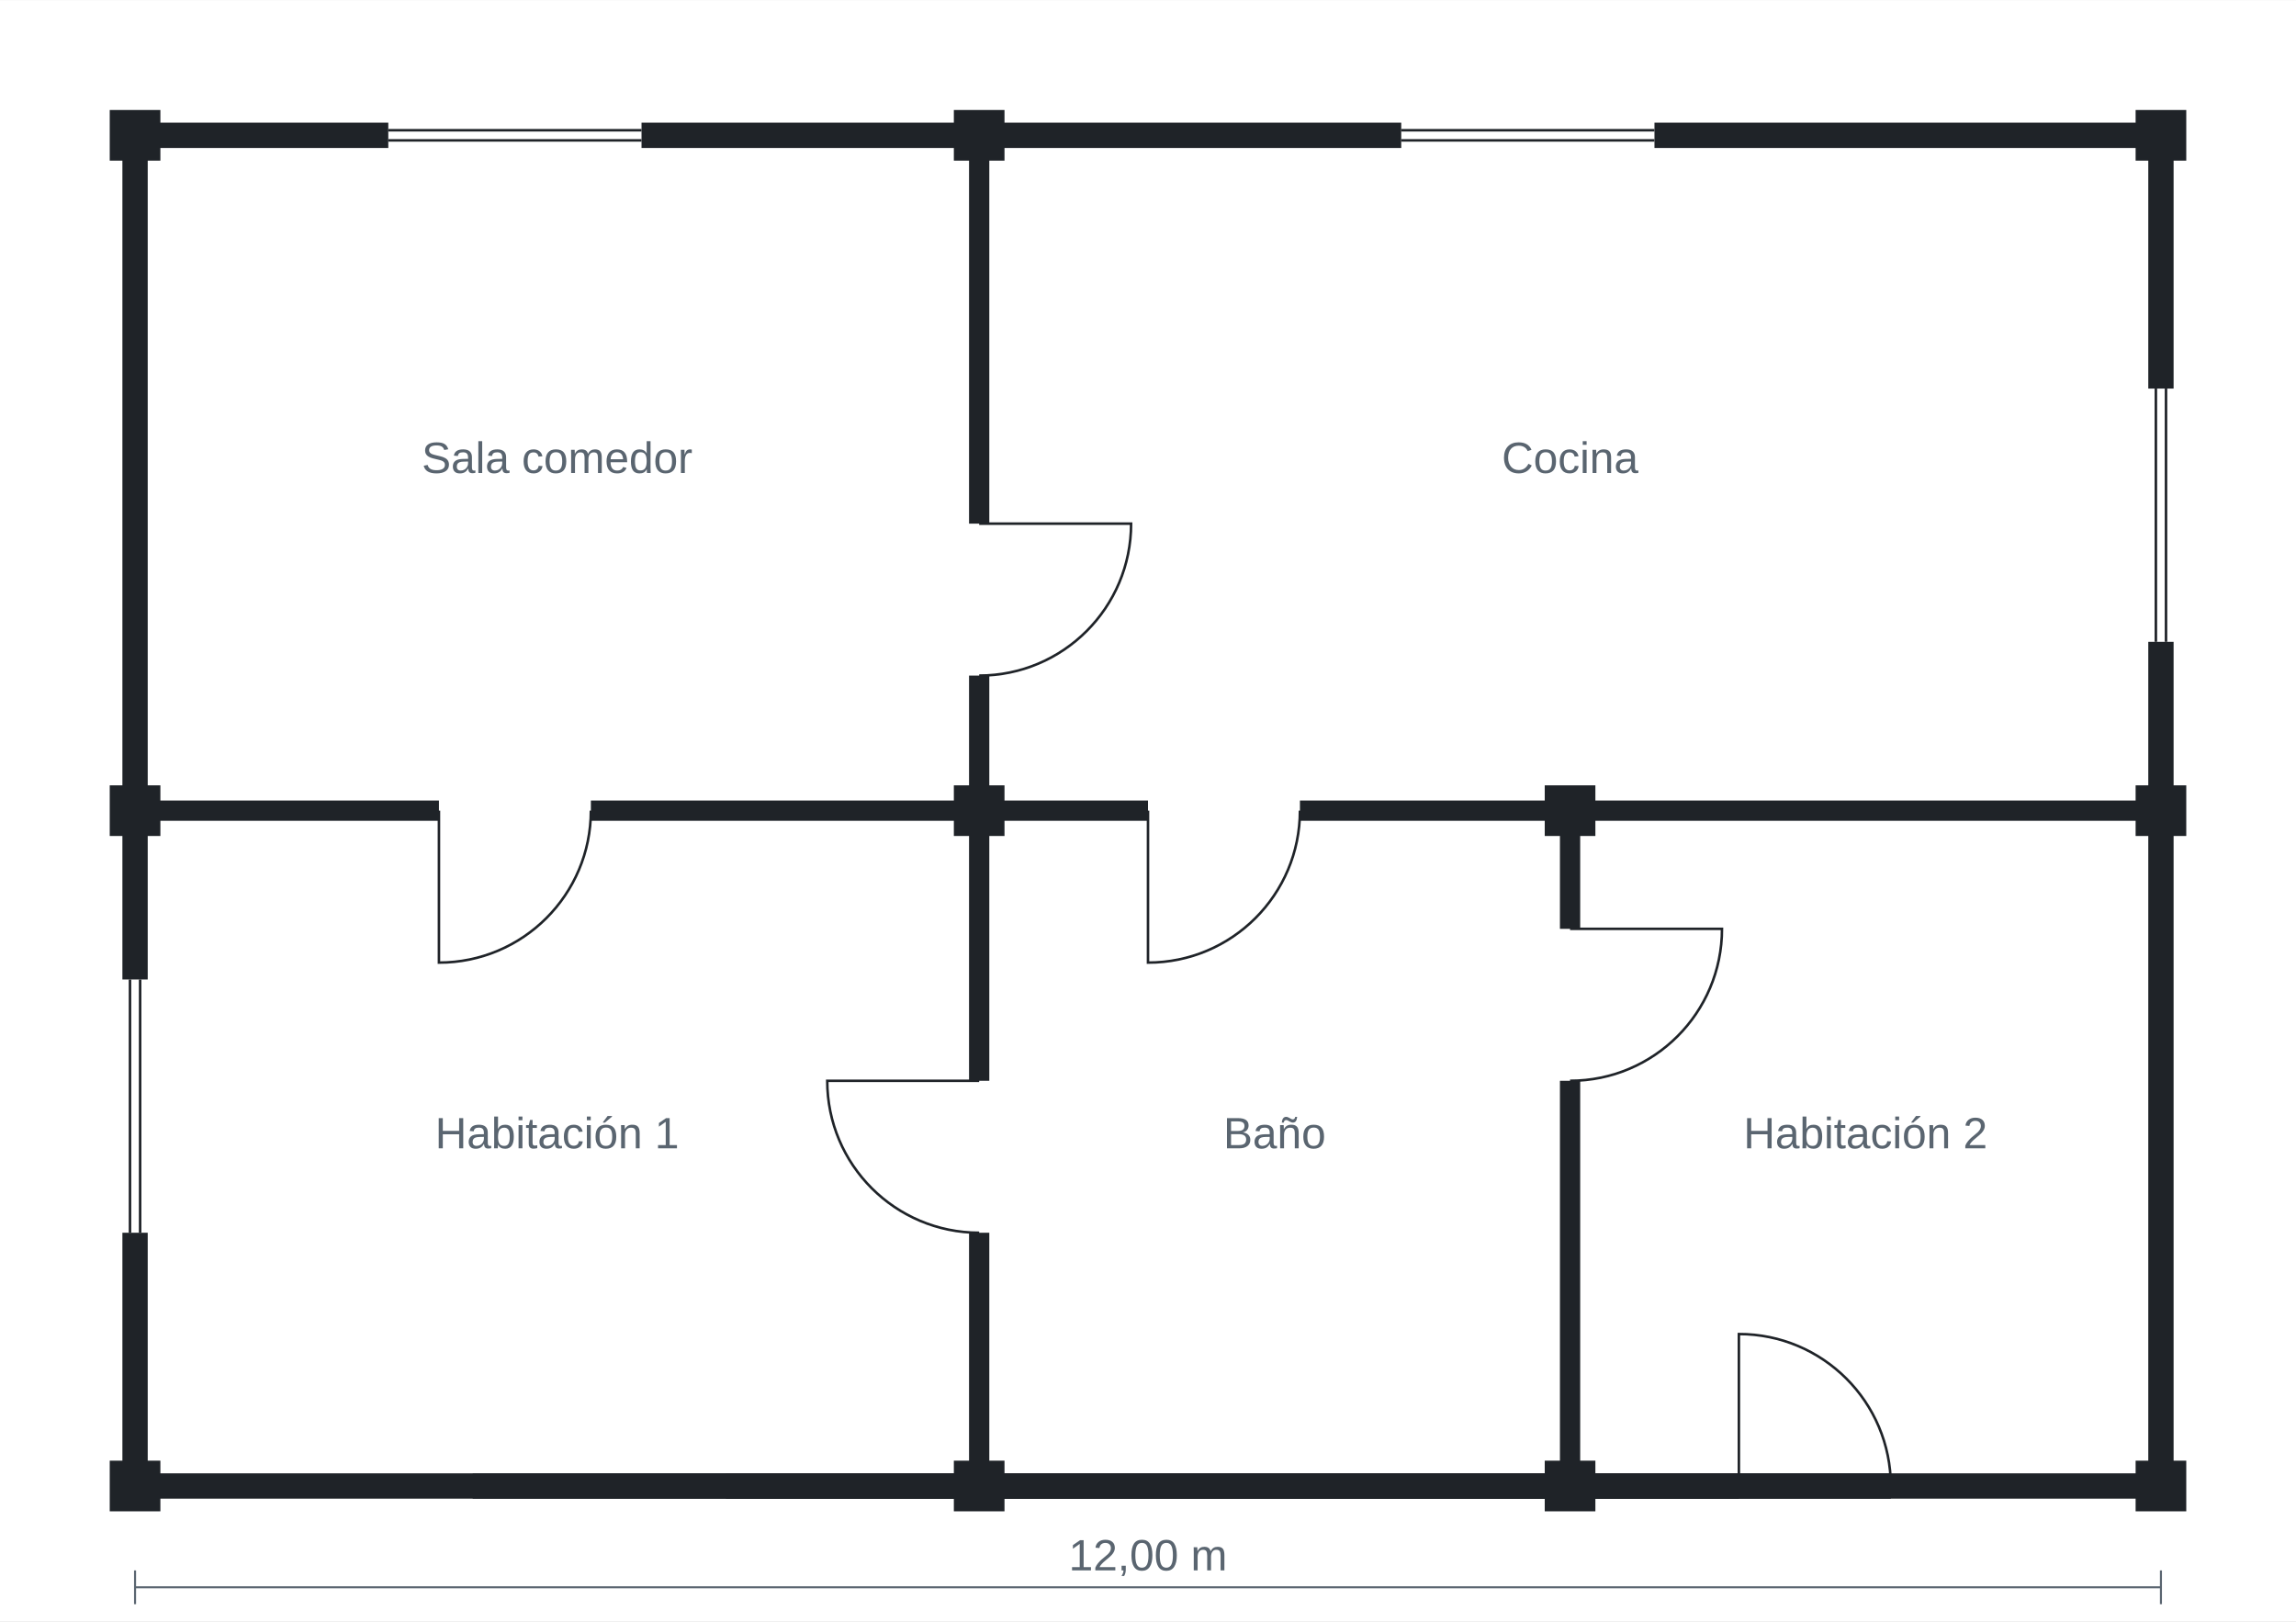
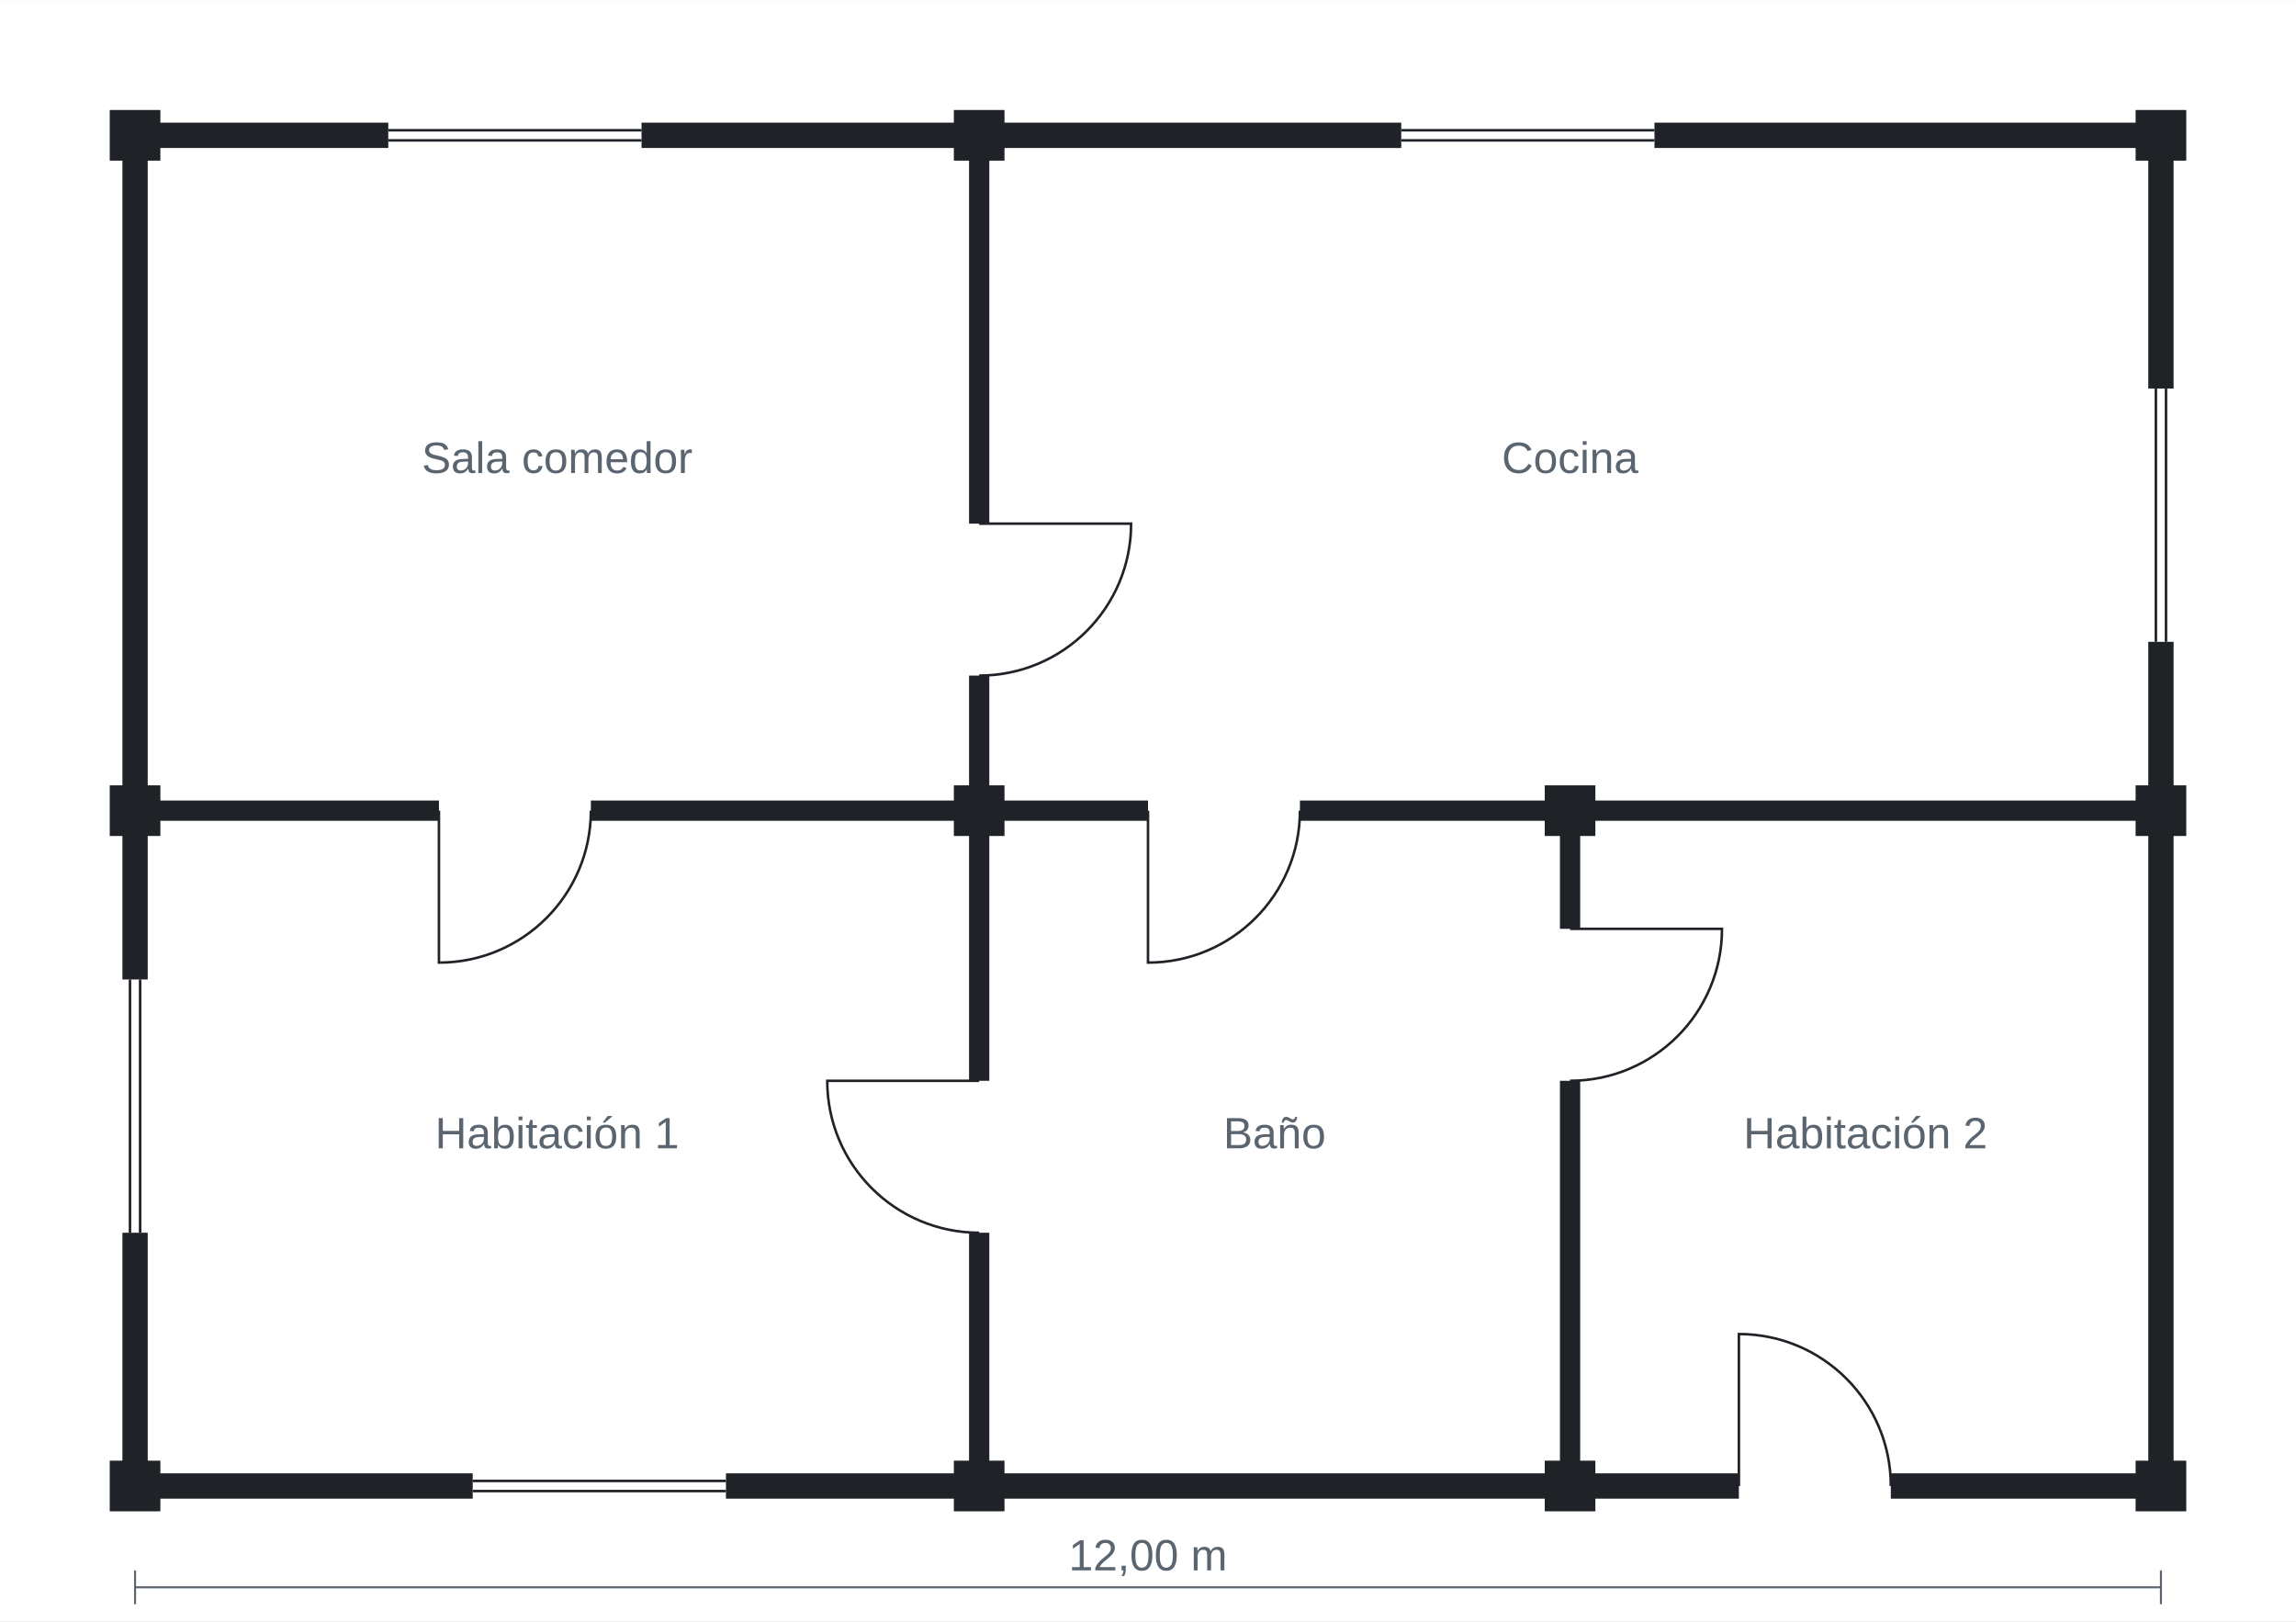
<svg xmlns="http://www.w3.org/2000/svg" width="803" height="567" viewBox="-80 -80 1360 960">
  <rect x="-80" y="-80" width="1360" height="960" fill="#ffffff" />
  <g fill="#1f2328">
    <rect x="0" y="-7.5" width="150" height="15" />
    <rect x="300" y="-7.5" width="450" height="15" />
    <rect x="900" y="-7.5" width="300" height="15" />
-     <rect x="0" y="792.5" width="950" height="15" />
-     <rect x="200" y="792.5" width="840" height="15" />
-     <rect x="350" y="792.5" width="850" height="15" />
+     <rect x="0" y="792.5" width="200" height="15" />
+     <rect x="350" y="792.5" width="600" height="15" />
+     <rect x="1040" y="792.5" width="160" height="15" />
    <rect x="-7.5" y="0" width="15" height="500" />
    <rect x="-7.5" y="650" width="15" height="150" />
    <rect x="1192.5" y="0" width="15" height="150" />
    <rect x="1192.5" y="300" width="15" height="500" />
    <rect x="494.0" y="0" width="12" height="230" />
    <rect x="494.0" y="320" width="12" height="240" />
    <rect x="494.0" y="650" width="12" height="150" />
    <rect x="0" y="394.0" width="180" height="12" />
    <rect x="270" y="394.0" width="230" height="12" />
    <rect x="500" y="394.0" width="100" height="12" />
    <rect x="690" y="394.0" width="510" height="12" />
    <rect x="844.0" y="400" width="12" height="70" />
    <rect x="844.0" y="560" width="12" height="240" />
    <rect x="-15.0" y="-15.0" width="30" height="30" />
    <rect x="485.0" y="-15.0" width="30" height="30" />
    <rect x="1185.0" y="-15.0" width="30" height="30" />
    <rect x="-15.0" y="385.0" width="30" height="30" />
    <rect x="485.0" y="385.0" width="30" height="30" />
    <rect x="1185.0" y="385.0" width="30" height="30" />
    <rect x="-15.0" y="785.0" width="30" height="30" />
    <rect x="485.0" y="785.0" width="30" height="30" />
    <rect x="835.0" y="785.0" width="30" height="30" />
    <rect x="1185.0" y="785.0" width="30" height="30" />
    <rect x="835.0" y="385.0" width="30" height="30" />
  </g>
  <g stroke="#1f2328" stroke-width="1.5" fill="none">
    <path d="M150 -3H300M150 3H300" />
    <path d="M750 -3H900M750 3H900" />
    <path d="M200 797H350M200 803H350" />
    <path d="M-3 500V650M3 500V650" />
    <path d="M1197 150V300M1203 150V300" />
    <path d="M950 800V710A90 90 0 0 1 1040 800" />
    <path d="M500 230H590A90 90 0 0 1 500 320" />
    <path d="M500 560H410A90 90 0 0 0 500 650" />
    <path d="M180 400V490A90 90 0 0 0 270 400" />
    <path d="M600 400V490A90 90 0 0 0 690 400" />
    <path d="M850 470H940A90 90 0 0 1 850 560" />
  </g>
  <g stroke="#5a6570" stroke-width="1.2" fill="none">
    <path d="M0 860H1200M0 850V870M1200 850V870" />
  </g>
  <g font-family="Arial, sans-serif" font-size="26" fill="#5a6570" text-anchor="middle">
    <text x="600" y="850">12,00 m</text>
    <text x="250" y="200">Sala comedor</text>
    <text x="850" y="200">Cocina</text>
    <text x="250" y="600">Habitación 1</text>
    <text x="675" y="600">Baño</text>
    <text x="1025" y="600">Habitación 2</text>
  </g>
</svg>
